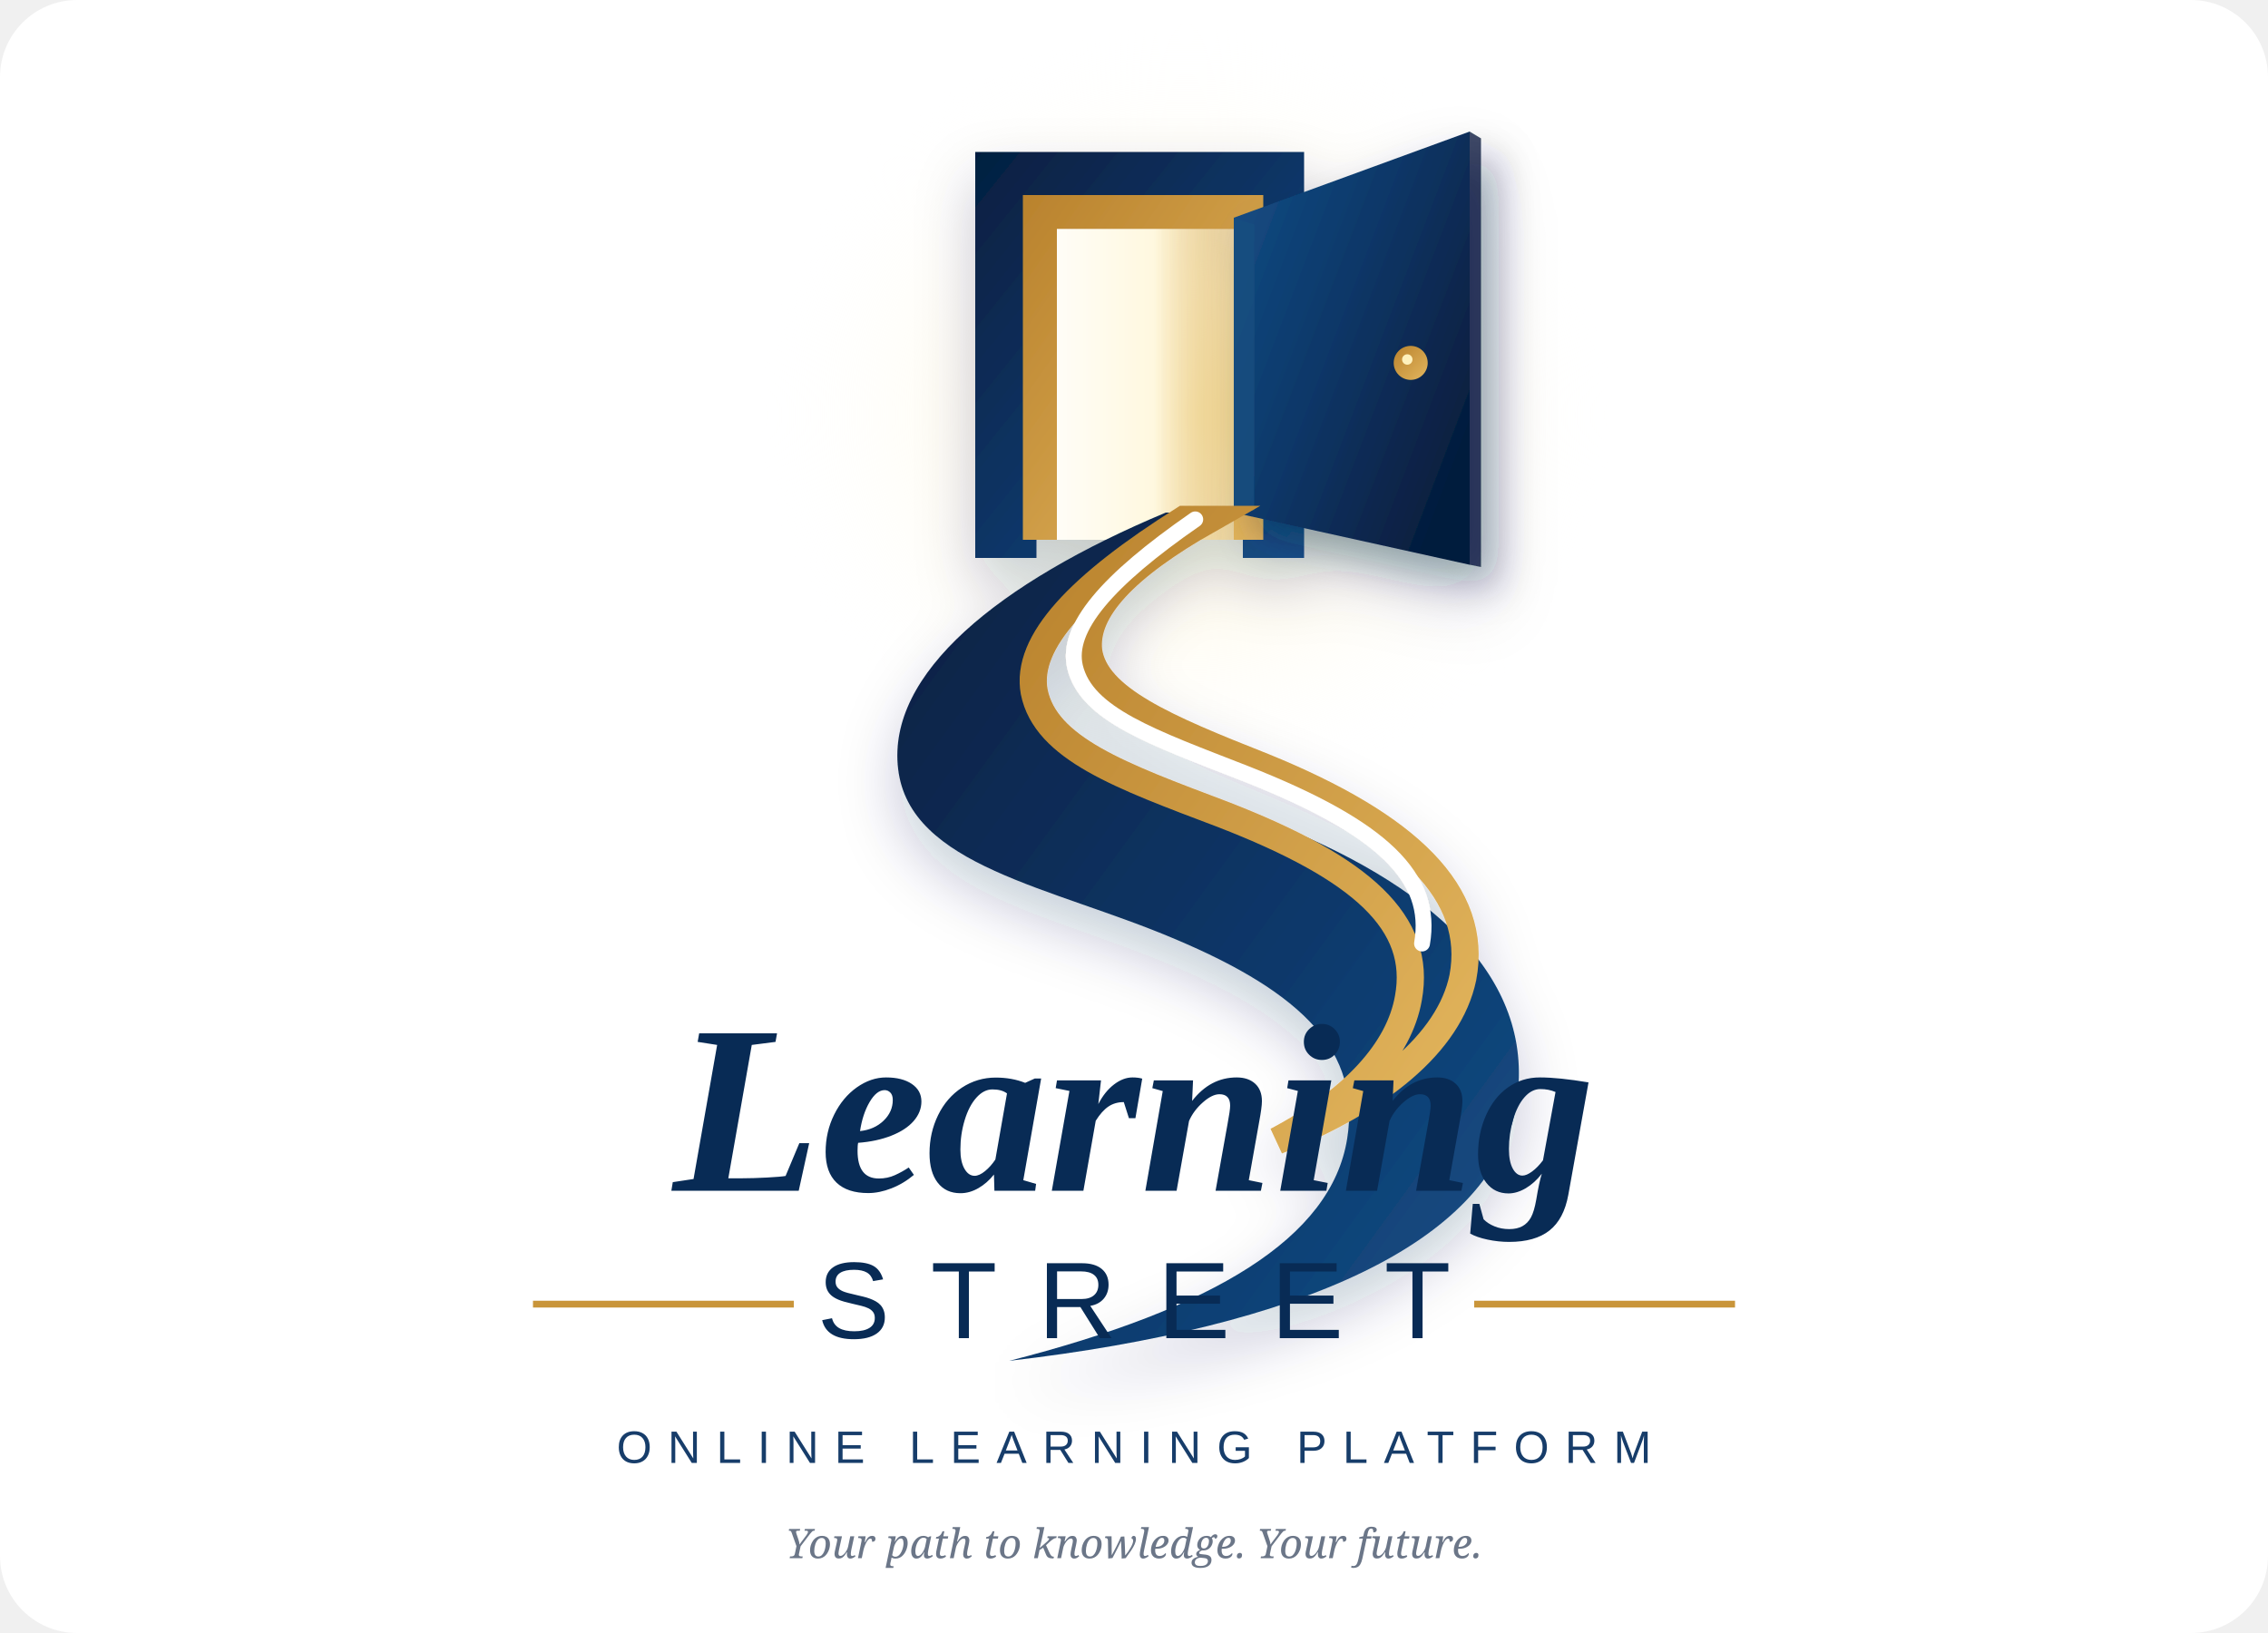
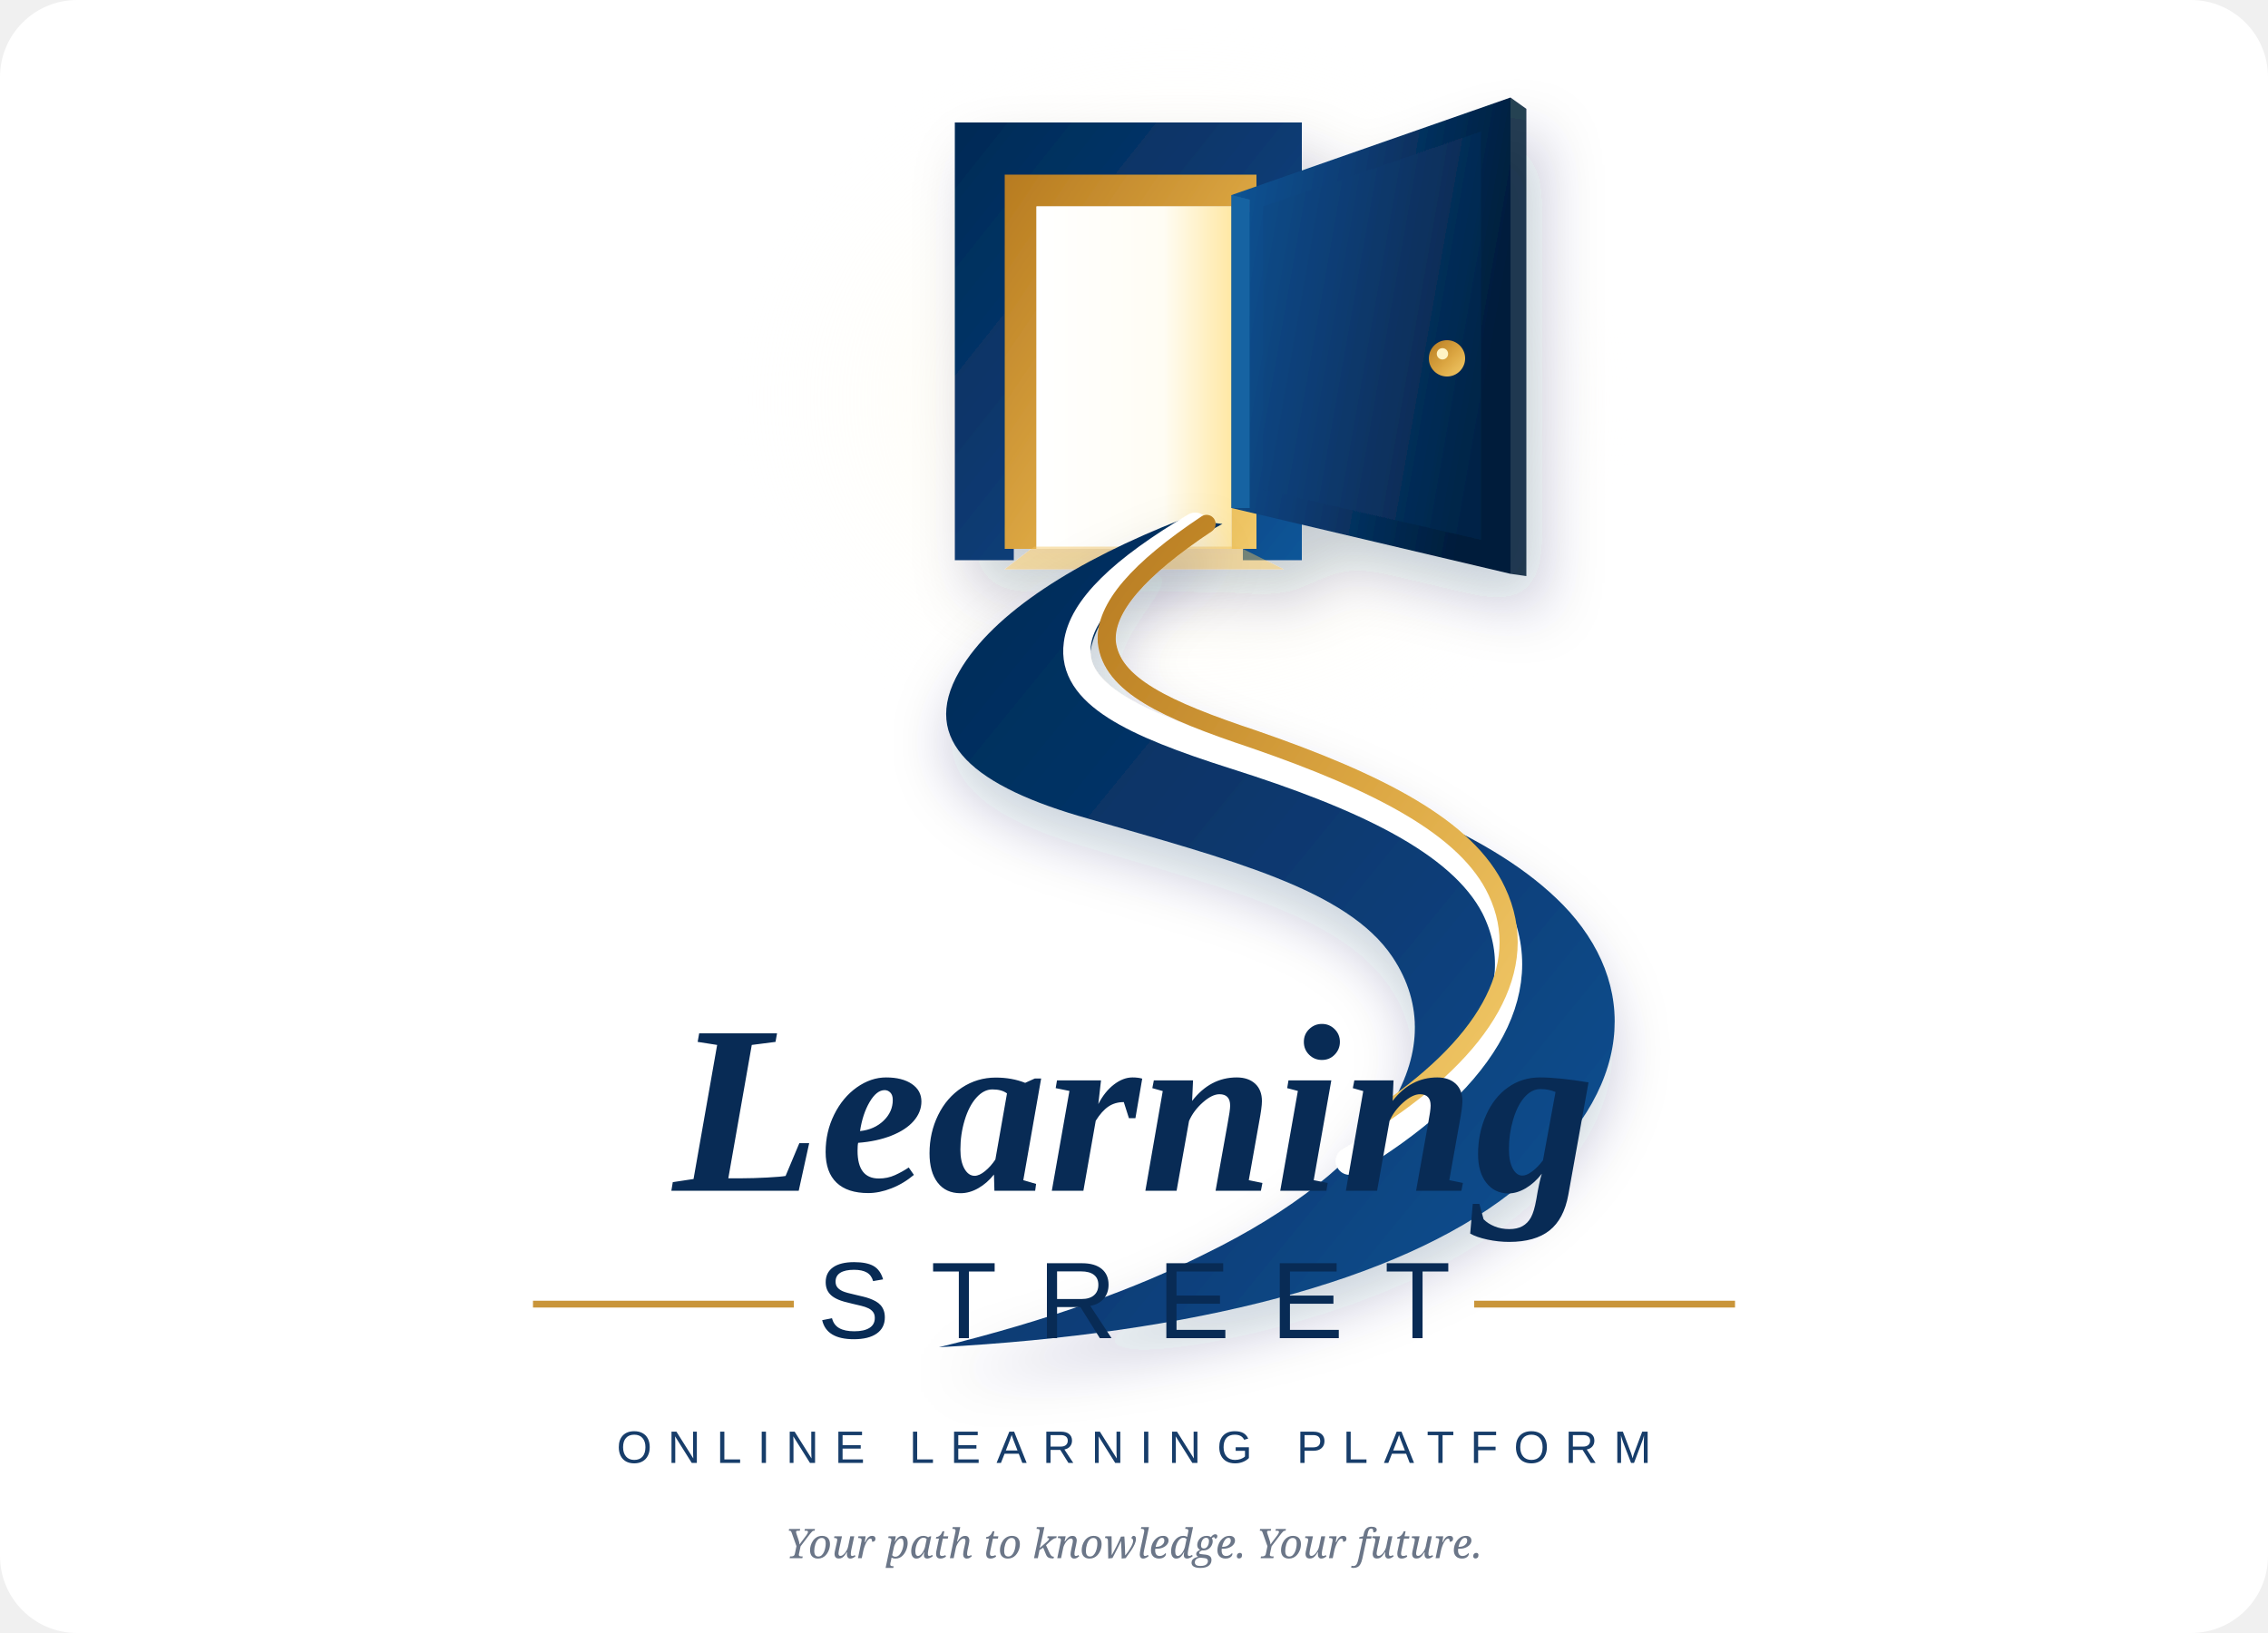
<svg xmlns="http://www.w3.org/2000/svg" viewBox="0 0 1000 720" role="img" aria-labelledby="title desc">
  <defs>
    <linearGradient id="navy" x1="0" y1="0" x2="1" y2="1">
-       <stop stop-color="#061f40" />
-       <stop offset=".55" stop-color="#0a3769" />
-       <stop offset="1" stop-color="#174f87" />
+       <stop stop-color="#062a55" />
+       <stop offset=".58" stop-color="#073d77" />
+       <stop offset="1" stop-color="#0b5598" />
    </linearGradient>
-     <linearGradient id="doorNavy" x1="0" y1="0" x2="1" y2=".7">
-       <stop stop-color="#164f87" />
-       <stop offset=".5" stop-color="#0b3768" />
-       <stop offset="1" stop-color="#061d3d" />
+     <linearGradient id="door" x1="0" y1="0" x2="1" y2=".3">
+       <stop stop-color="#0d5799" />
+       <stop offset=".42" stop-color="#083d75" />
+       <stop offset="1" stop-color="#041d3b" />
    </linearGradient>
    <linearGradient id="gold" x1="0" y1="0" x2="1" y2="1">
-       <stop stop-color="#b9822d" />
-       <stop offset="1" stop-color="#e3b65e" />
+       <stop stop-color="#b77b20" />
+       <stop offset=".55" stop-color="#dca743" />
+       <stop offset="1" stop-color="#f2ca69" />
    </linearGradient>
-     <linearGradient id="light" x1="0" y1="0" x2="1" y2="0">
-       <stop stop-color="#fffdf7" />
-       <stop offset=".55" stop-color="#fff8df" />
-       <stop offset="1" stop-color="#e9b84f" stop-opacity=".35" />
+     <linearGradient id="inside" x1="0" y1="0" x2="1" y2="0">
+       <stop stop-color="#fff" />
+       <stop offset=".65" stop-color="#fffdf4" />
+       <stop offset="1" stop-color="#ffe8a5" />
    </linearGradient>
    <radialGradient id="glow">
-       <stop stop-color="#fff2bd" stop-opacity=".95" />
-       <stop offset=".45" stop-color="#fff8df" stop-opacity=".48" />
+       <stop stop-color="#ffe7a0" stop-opacity=".7" />
+       <stop offset=".45" stop-color="#fff8df" stop-opacity=".28" />
      <stop offset="1" stop-color="#fff" stop-opacity="0" />
    </radialGradient>
-     <filter id="shadow" x="-30%" y="-30%" width="170%" height="170%">
-       <feDropShadow dx="0" dy="12" stdDeviation="13" flood-color="#082b55" flood-opacity=".22" />
+     <filter id="softShadow" x="-40%" y="-40%" width="190%" height="200%">
+       <feDropShadow dx="8" dy="15" stdDeviation="13" flood-color="#082b55" flood-opacity=".22" />
    </filter>
-     <filter id="doorShadow" x="-30%" y="-30%" width="180%" height="180%">
-       <feDropShadow dx="9" dy="10" stdDeviation="8" flood-color="#061d3d" flood-opacity=".28" />
+     <filter id="roadShadow" x="-30%" y="-30%" width="170%" height="190%">
+       <feDropShadow dx="0" dy="13" stdDeviation="12" flood-color="#082b55" flood-opacity=".20" />
    </filter>
  </defs>
  <rect width="1000" height="720" rx="34" fill="#fff" />
-   <ellipse cx="523" cy="183" rx="190" ry="175" fill="url(#glow)" />
-   <g filter="url(#shadow)">
-     <path d="M430 67H575V246H548V94H457V246H430Z" fill="url(#navy)" />
-     <path d="M451 86H557V238H544V101H466V238H451Z" fill="url(#gold)" />
-     <rect x="466" y="101" width="78" height="137" fill="url(#light)" />
-     <g filter="url(#doorShadow)">
-       <path d="M544 96L648 58V249L544 226Z" fill="url(#doorNavy)" />
-       <path d="M544 96L553 99V225L544 226Z" fill="#194f80" opacity=".8" />
-       <path d="M648 58L653 61V250L648 249Z" fill="#061a35" opacity=".75" />
-       <circle cx="622" cy="160" r="7.5" fill="url(#gold)" />
-       <circle cx="620.5" cy="158.5" r="2.3" fill="#fff1bc" />
-     </g>
-     <path d="M514 226c-74 31-123 71-118 113 5 43 68 52 122 75 57 24 82 50 76 88-7 44-59 75-149 98 129-15 211-52 223-110 11-55-32-97-104-126-58-24-105-36-106-67-1-25 24-49 71-71z" fill="url(#navy)" />
-     <path d="M522 229c-46 29-70 54-66 76 5 25 38 37 83 54 62 24 88 48 82 81-4 23-24 45-58 63 45-18 76-43 82-72 7-37-24-67-88-93-43-17-74-30-77-51-2-18 16-37 53-58z" fill="none" stroke="url(#gold)" stroke-width="12" stroke-linecap="round" />
-     <path d="M527 229c-39 27-57 48-53 65 5 21 34 31 75 47 61 24 83 46 78 75" fill="none" stroke="#fff" stroke-width="7" stroke-linecap="round" />
+   <ellipse cx="520" cy="176" rx="205" ry="170" fill="url(#glow)" />
+   <g filter="url(#softShadow)">
+     <path d="M421 54H574V247H548V82H447V247H421Z" fill="url(#navy)" />
+     <path d="M443 77H554V242H543V91H457V242H443Z" fill="url(#gold)" />
+     <rect x="457" y="91" width="86" height="151" fill="url(#inside)" />
+     <path d="M456 241H546L566 251H443Z" fill="#f3c45b" opacity=".45" />
+     <path d="M543 86L666 43V253L543 224Z" fill="url(#door)" />
+     <path d="M543 86L551 88V224L543 224Z" fill="#1763a2" />
+     <path d="M666 43L673 48V254L666 253Z" fill="#031a35" opacity=".85" />
+     <path d="M557 91L653 58V238L557 216Z" fill="#0b3f78" opacity=".20" />
+     <circle cx="638" cy="158" r="8" fill="url(#gold)" />
+     <circle cx="636" cy="156" r="2.5" fill="#fff3c5" />
+   </g>
+   <g filter="url(#roadShadow)">
+     <path d="M521 229C475 247 438 270 423 296C405 327 430 347 480 361C542 379 594 392 614 422C642 464 609 515 531 553C501 568 463 582 414 594C526 588 616 565 666 526C719 485 724 438 692 402C663 370 610 350 554 334C506 320 476 307 481 286C485 267 505 249 539 231Z" fill="url(#navy)" />
+     <path d="M527 232C495 251 477 268 475 284C472 306 500 319 544 333C601 351 644 371 659 400C678 438 652 478 595 512" fill="none" stroke="#fff" stroke-width="12" stroke-linecap="round" />
+     <path d="M532 231C502 251 487 268 488 283C490 302 514 313 553 326C608 345 647 365 660 393C676 427 654 462 607 493" fill="none" stroke="url(#gold)" stroke-width="8" stroke-linecap="round" />
  </g>
  <text x="500" y="525" text-anchor="middle" fill="#082b55" font-size="106" font-family="Georgia, 'Times New Roman', serif" font-style="italic" font-weight="700">Learning</text>
  <line x1="235" y1="575" x2="350" y2="575" stroke="#c9953a" stroke-width="3" />
  <line x1="650" y1="575" x2="765" y2="575" stroke="#c9953a" stroke-width="3" />
  <text x="500" y="590" text-anchor="middle" fill="#082b55" font-size="48" font-family="Arial, sans-serif" letter-spacing="18">STREET</text>
  <text x="500" y="645" text-anchor="middle" fill="#173d6a" font-size="20" font-family="Arial, sans-serif" letter-spacing="7">ONLINE LEARNING PLATFORM</text>
  <text x="500" y="687" text-anchor="middle" fill="#6b7688" font-size="18" font-family="Georgia, serif" font-style="italic">Your path to knowledge. Your future.</text>
</svg>
